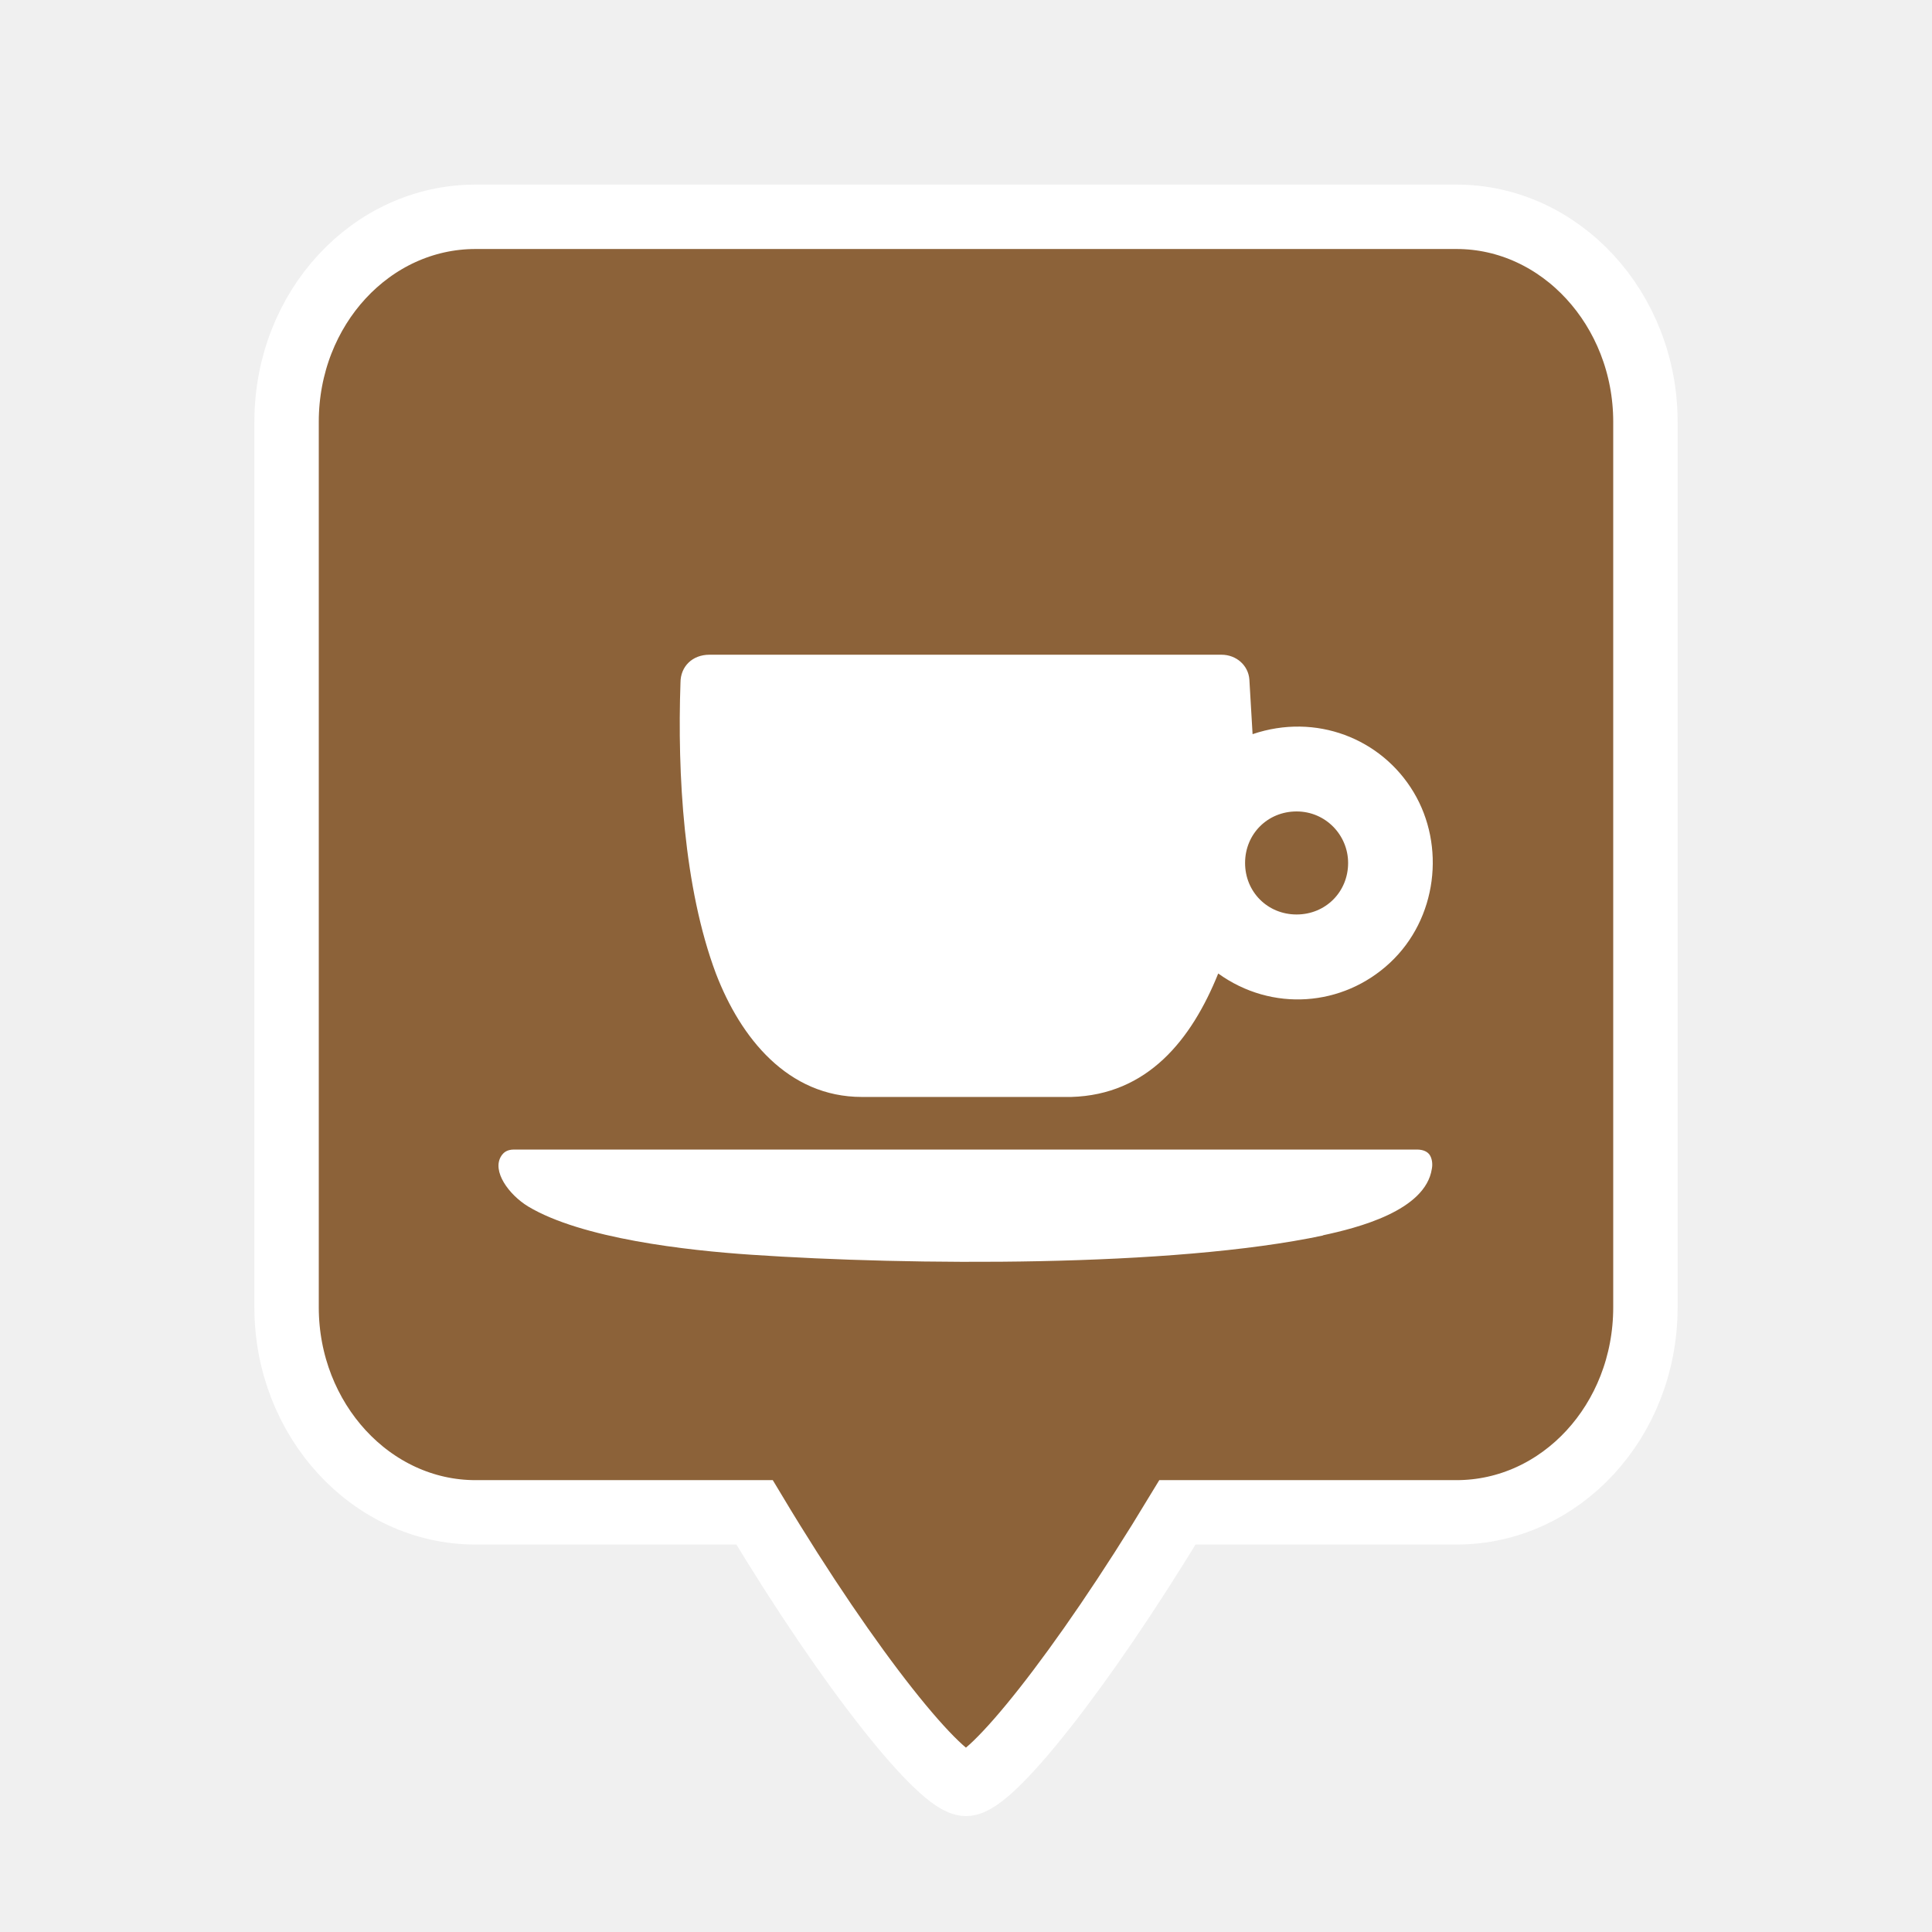
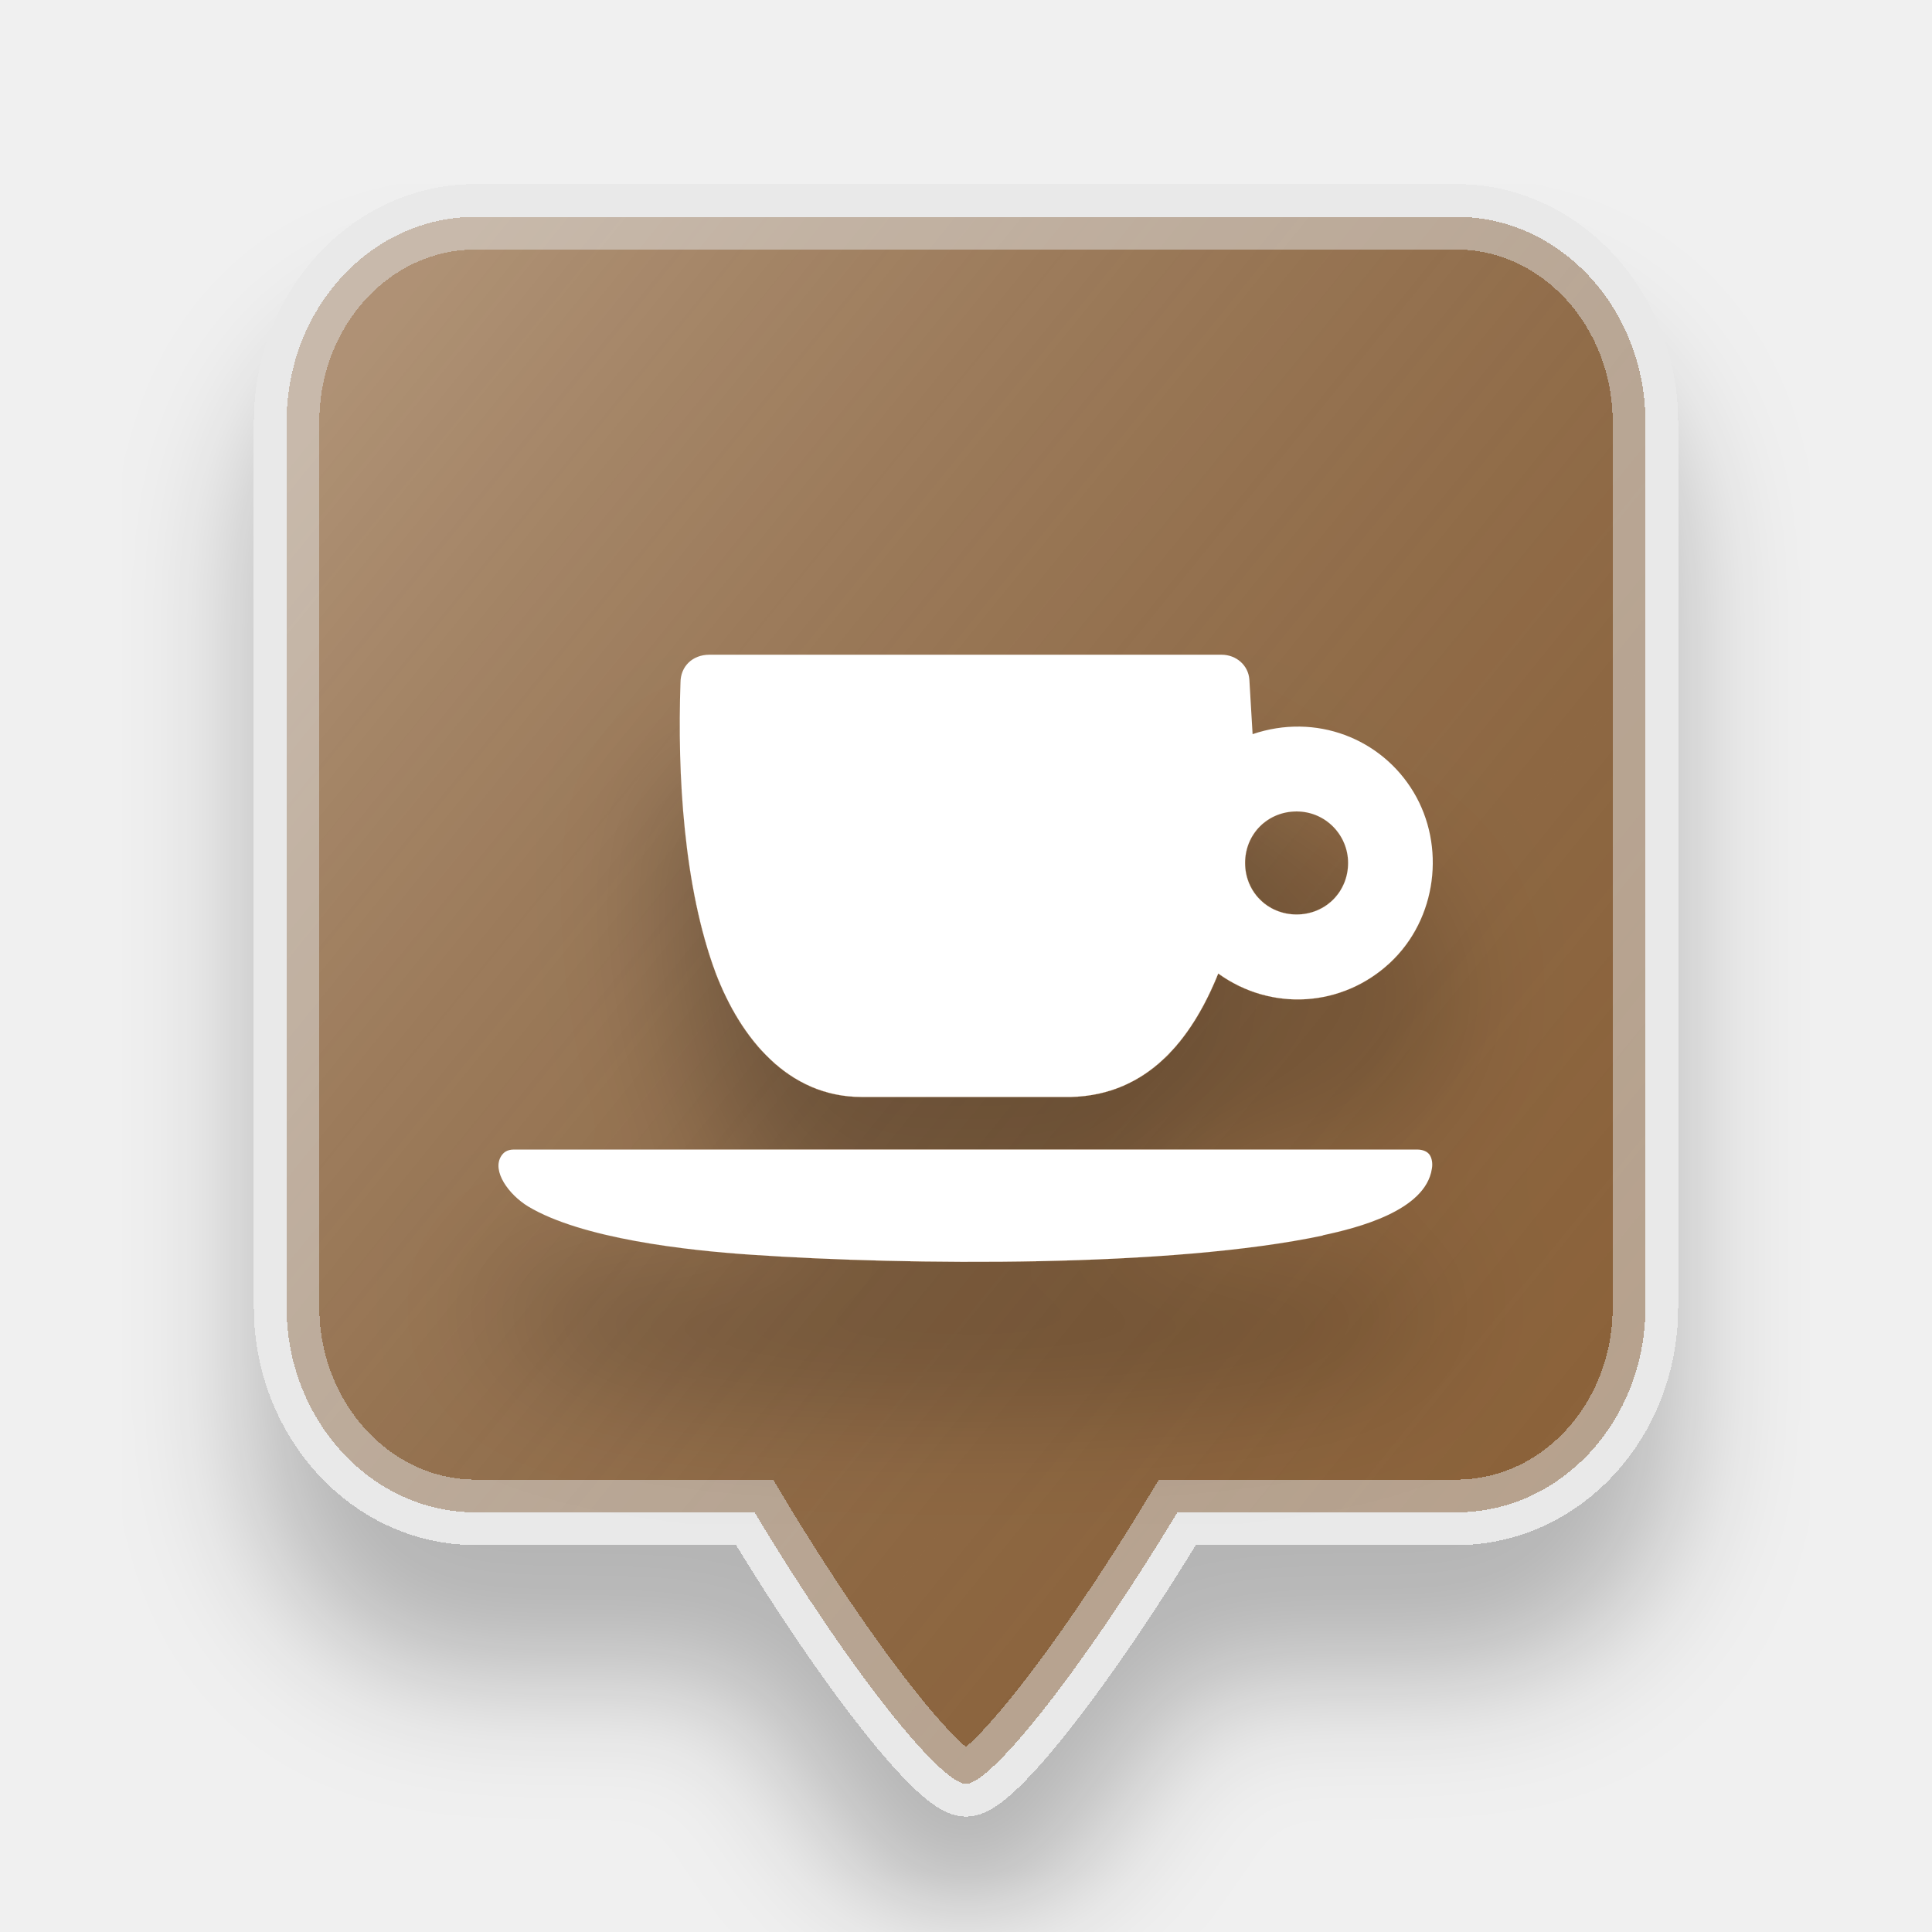
- <svg xmlns="http://www.w3.org/2000/svg" width="60" height="60" viewBox="0 0 60 60" fill="none">
-   <path d="M45.233 6.733H14.767C11.533 6.733 8.9 9.567 8.9 13.1V40.6C8.9 44.1 11.533 46.967 14.767 46.967H23.433C26.433 51.967 29.233 55.4 30 55.4C30.767 55.4 33.567 51.933 36.567 46.967H45.233C48.467 46.967 51.1 44.133 51.1 40.6V13.1C51.1 9.6 48.467 6.733 45.233 6.733Z" fill="#8C6239" stroke="white" stroke-width="2" stroke-miterlimit="10" />
-   <path d="M41.1 38.367C36.4 39.367 28.233 39.3 23.333 38.967C21.333 38.833 18.067 38.467 16.4 37.467C15.8 37.1 15.267 36.367 15.567 35.9C15.633 35.8 15.733 35.7 15.967 35.7H44C44.2 35.7 44.333 35.767 44.4 35.867C44.467 35.967 44.5 36.133 44.467 36.3C44.267 37.6 42.167 38.133 41.067 38.367H41.1Z" fill="white" />
-   <path d="M37.833 30.233C37 32.3 35.633 34 33.267 34.067H26.767C24.467 34.067 23 32.233 22.233 30.233C21.233 27.567 21.033 24.033 21.133 21.2C21.133 20.7 21.5 20.333 22.033 20.333H37.933C38.4 20.333 38.767 20.667 38.8 21.1L38.9 22.8C40.867 22.133 42.9 22.933 43.9 24.6C44.9 26.267 44.633 28.533 43.167 29.9C41.7 31.267 39.5 31.433 37.833 30.233ZM41.867 26.8C41.867 25.933 41.167 25.2 40.267 25.2C39.367 25.2 38.667 25.9 38.667 26.8C38.667 27.7 39.367 28.4 40.267 28.4C41.167 28.4 41.867 27.7 41.867 26.8Z" fill="white" />
+ <svg xmlns="http://www.w3.org/2000/svg" width="59" height="59" viewBox="0 0 59 59" fill="none">
+   <g clip-path="url(#clip0_214_243)">
+     <g filter="url(#filter0_d_214_243)">
+       <path d="M44.479 6.621H14.521C11.341 6.621 8.752 9.407 8.752 12.882V39.923C8.752 43.365 11.341 46.184 14.521 46.184H23.043C25.993 51.101 28.746 54.477 29.5 54.477C30.254 54.477 33.007 51.068 35.957 46.184H44.479C47.659 46.184 50.248 43.398 50.248 39.923V12.882C50.248 9.44 47.659 6.621 44.479 6.621Z" fill="#8C6239" shape-rendering="crispEdges" />
+       <path d="M44.479 6.621H14.521C11.341 6.621 8.752 9.407 8.752 12.882V39.923C8.752 43.365 11.341 46.184 14.521 46.184H23.043C25.993 51.101 28.746 54.477 29.5 54.477C30.254 54.477 33.007 51.068 35.957 46.184H44.479C47.659 46.184 50.248 43.398 50.248 39.923V12.882C50.248 9.44 47.659 6.621 44.479 6.621Z" fill="url(#paint0_linear_214_243)" fill-opacity="0.3" shape-rendering="crispEdges" />
+       <path d="M44.479 6.621H14.521C11.341 6.621 8.752 9.407 8.752 12.882V39.923C8.752 43.365 11.341 46.184 14.521 46.184H23.043C25.993 51.101 28.746 54.477 29.5 54.477C30.254 54.477 33.007 51.068 35.957 46.184H44.479C47.659 46.184 50.248 43.398 50.248 39.923V12.882C50.248 9.44 47.659 6.621 44.479 6.621Z" stroke="#E3E3E3" stroke-opacity="0.5" stroke-width="2" stroke-miterlimit="10" shape-rendering="crispEdges" />
+     </g>
+     <g filter="url(#filter1_d_214_243)">
+       <path d="M40.415 37.727C35.793 38.711 27.763 38.645 22.945 38.317C20.978 38.186 17.766 37.826 16.127 36.842C15.537 36.482 15.012 35.761 15.307 35.302C15.373 35.203 15.471 35.105 15.701 35.105H43.267C43.463 35.105 43.594 35.171 43.66 35.269C43.726 35.367 43.758 35.531 43.726 35.695C43.529 36.973 41.464 37.498 40.382 37.727H40.415Z" fill="white" />
+       <path d="M37.203 29.729C36.383 31.762 35.039 33.433 32.712 33.499H26.32C24.059 33.499 22.617 31.696 21.863 29.729C20.879 27.107 20.683 23.633 20.781 20.847C20.781 20.355 21.142 19.994 21.666 19.994H37.301C37.76 19.994 38.121 20.322 38.153 20.748L38.252 22.42C40.185 21.764 42.185 22.551 43.168 24.19C44.152 25.829 43.889 28.058 42.447 29.402C41.005 30.746 38.842 30.909 37.203 29.729ZM41.169 26.353C41.169 25.501 40.48 24.78 39.596 24.78C38.711 24.78 38.022 25.468 38.022 26.353C38.022 27.238 38.711 27.927 39.596 27.927C40.48 27.927 41.169 27.238 41.169 26.353Z" fill="white" />
+     </g>
+   </g>
+   <defs>
+     <filter id="filter0_d_214_243" x="3.752" y="5.621" width="51.497" height="57.856" filterUnits="userSpaceOnUse" color-interpolation-filters="sRGB">
+       <feFlood flood-opacity="0" result="BackgroundImageFix" />
+       <feColorMatrix in="SourceAlpha" type="matrix" values="0 0 0 0 0 0 0 0 0 0 0 0 0 0 0 0 0 0 127 0" result="hardAlpha" />
+       <feOffset dy="4" />
+       <feGaussianBlur stdDeviation="2" />
+       <feComposite in2="hardAlpha" operator="out" />
+       <feColorMatrix type="matrix" values="0 0 0 0 0 0 0 0 0 0 0 0 0 0 0 0 0 0 0.25 0" />
+       <feBlend mode="normal" in2="BackgroundImageFix" result="effect1_dropShadow_214_243" />
+       <feBlend mode="normal" in="SourceGraphic" in2="effect1_dropShadow_214_243" result="shape" />
+     </filter>
+     <filter id="filter1_d_214_243" x="11.223" y="19.994" width="36.532" height="26.54" filterUnits="userSpaceOnUse" color-interpolation-filters="sRGB">
+       <feFlood flood-opacity="0" result="BackgroundImageFix" />
+       <feColorMatrix in="SourceAlpha" type="matrix" values="0 0 0 0 0 0 0 0 0 0 0 0 0 0 0 0 0 0 127 0" result="hardAlpha" />
+       <feOffset dy="4" />
+       <feGaussianBlur stdDeviation="2" />
+       <feComposite in2="hardAlpha" operator="out" />
+       <feColorMatrix type="matrix" values="0 0 0 0 0 0 0 0 0 0 0 0 0 0 0 0 0 0 0.25 0" />
+       <feBlend mode="normal" in2="BackgroundImageFix" result="effect1_dropShadow_214_243" />
+       <feBlend mode="normal" in="SourceGraphic" in2="effect1_dropShadow_214_243" result="shape" />
+     </filter>
+     <linearGradient id="paint0_linear_214_243" x1="8.752" y1="13.703" x2="50.248" y2="47.395" gradientUnits="userSpaceOnUse">
+       <stop stop-color="white" />
+       <stop offset="1" stop-color="#666666" stop-opacity="0" />
+     </linearGradient>
+     <clipPath id="clip0_214_243">
+       <rect width="59" height="59" fill="white" />
+     </clipPath>
+   </defs>
</svg>
